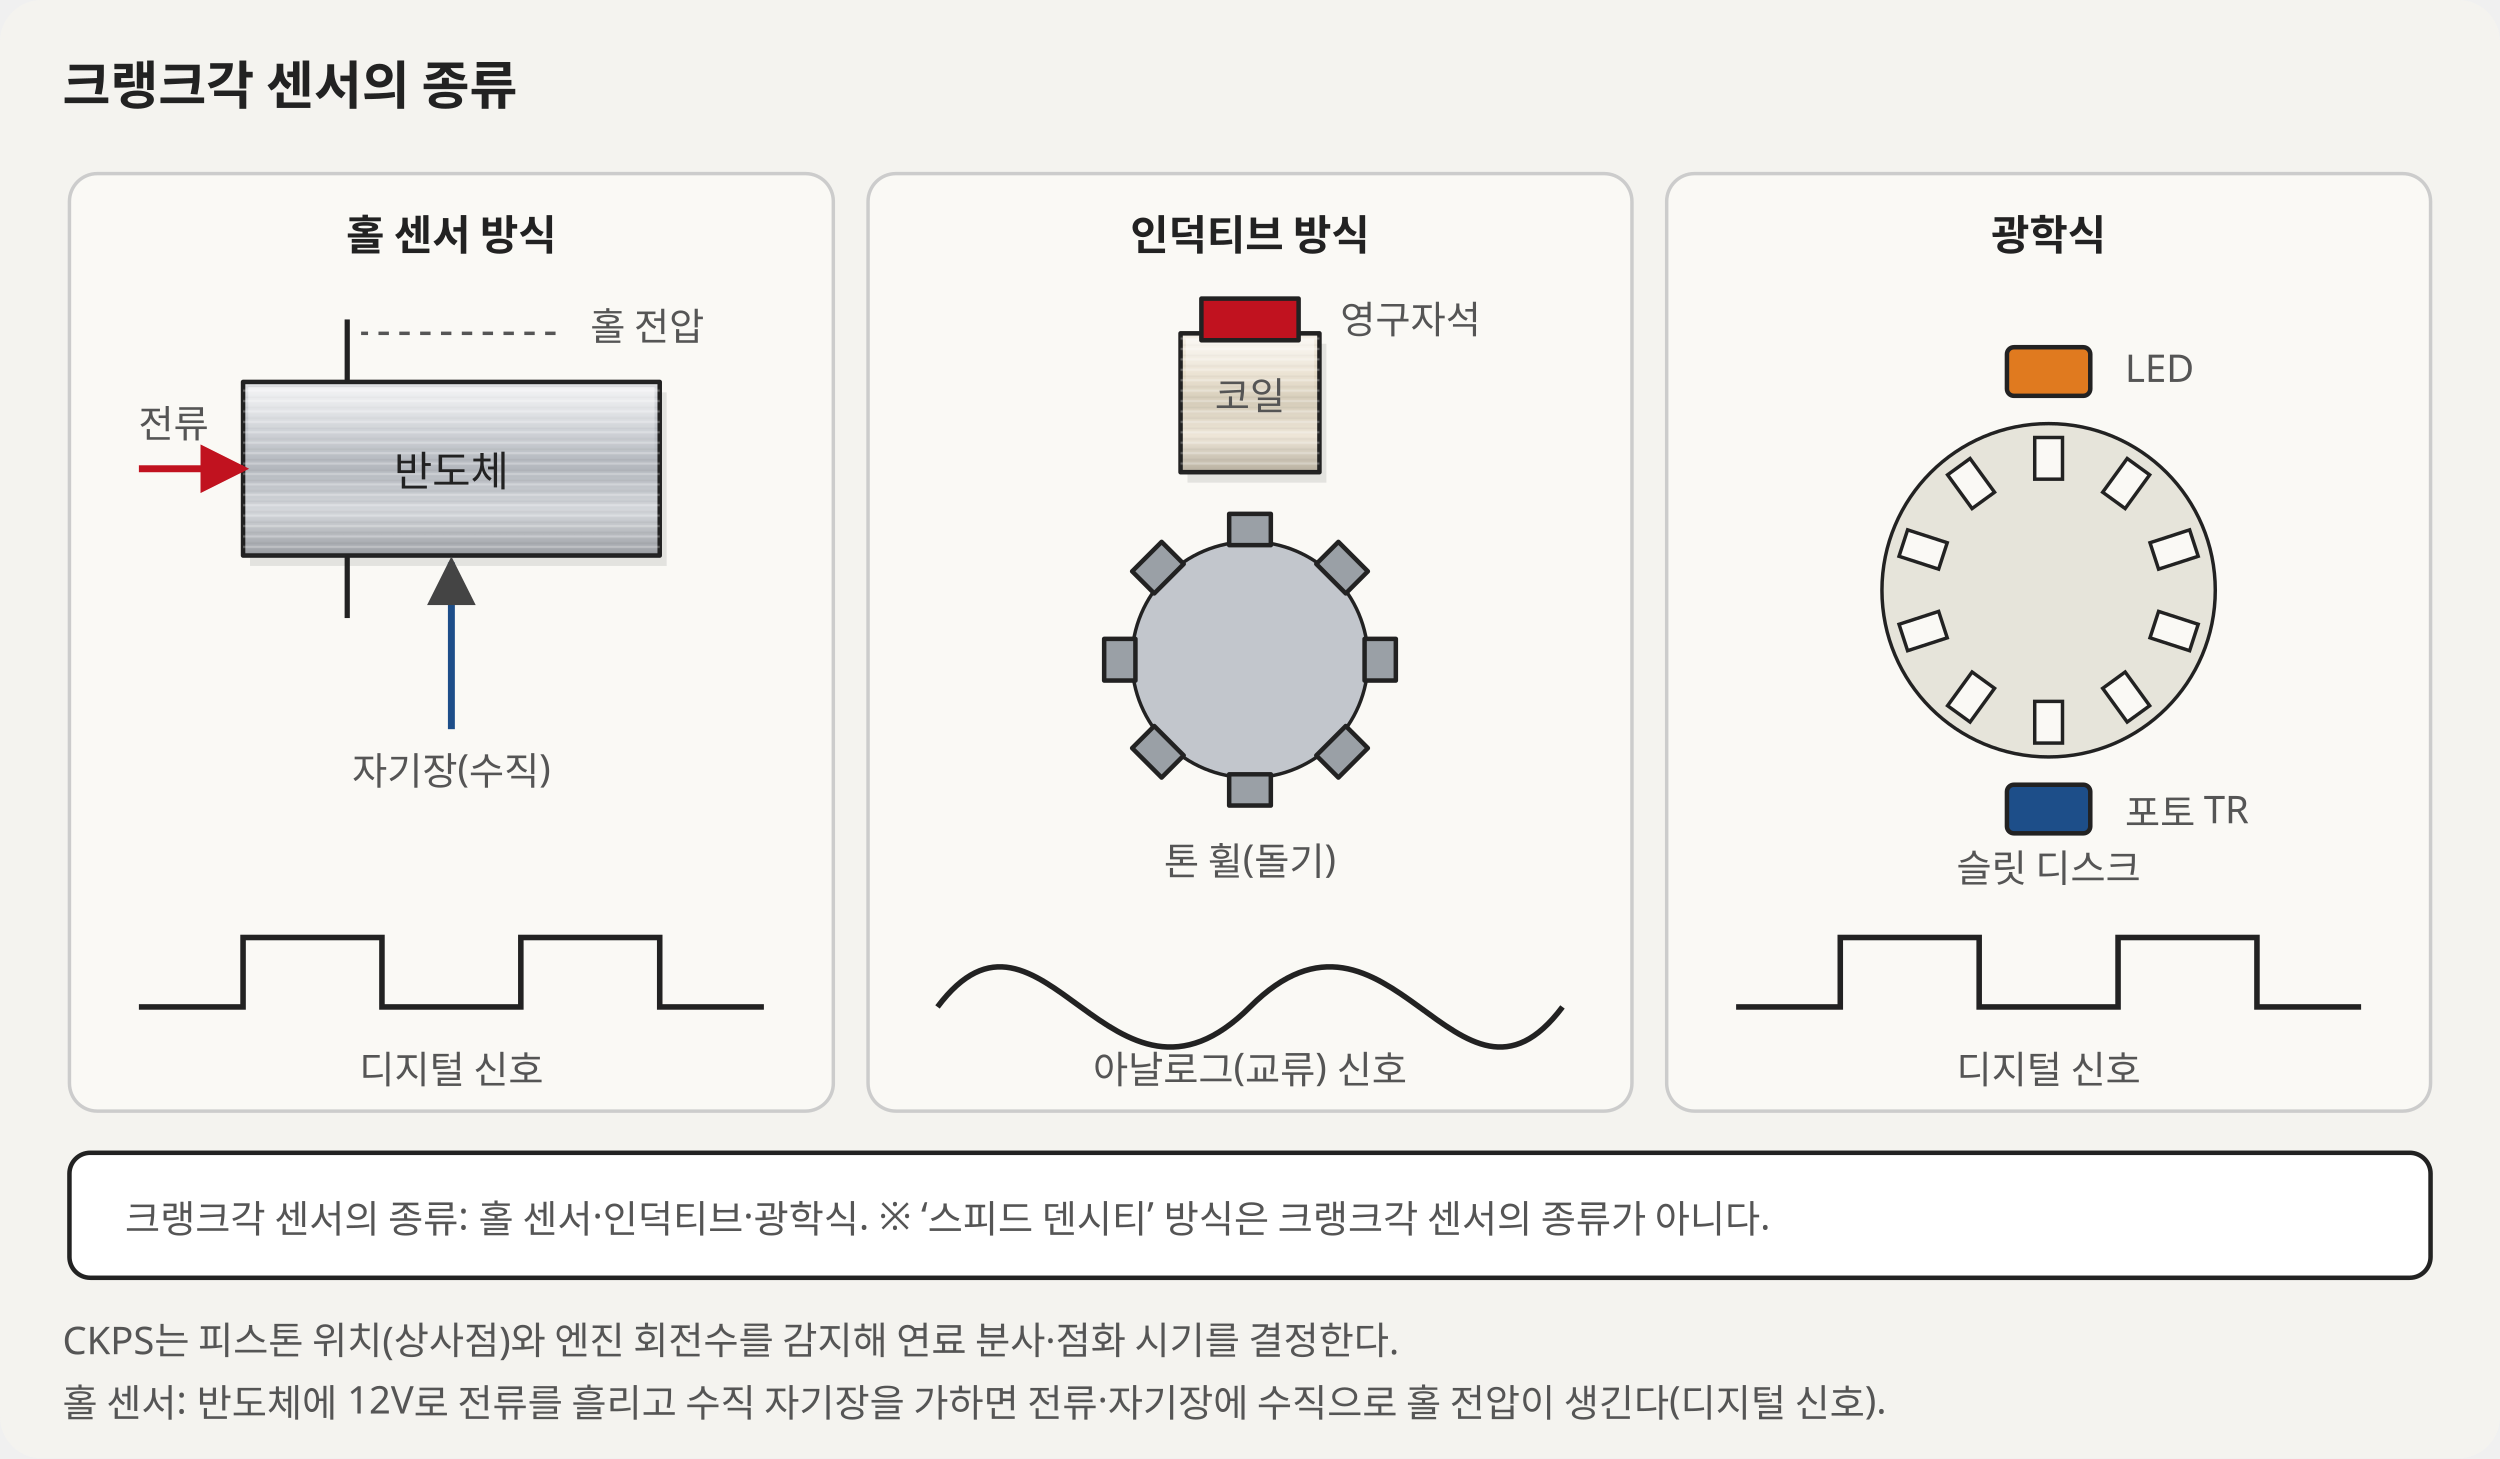
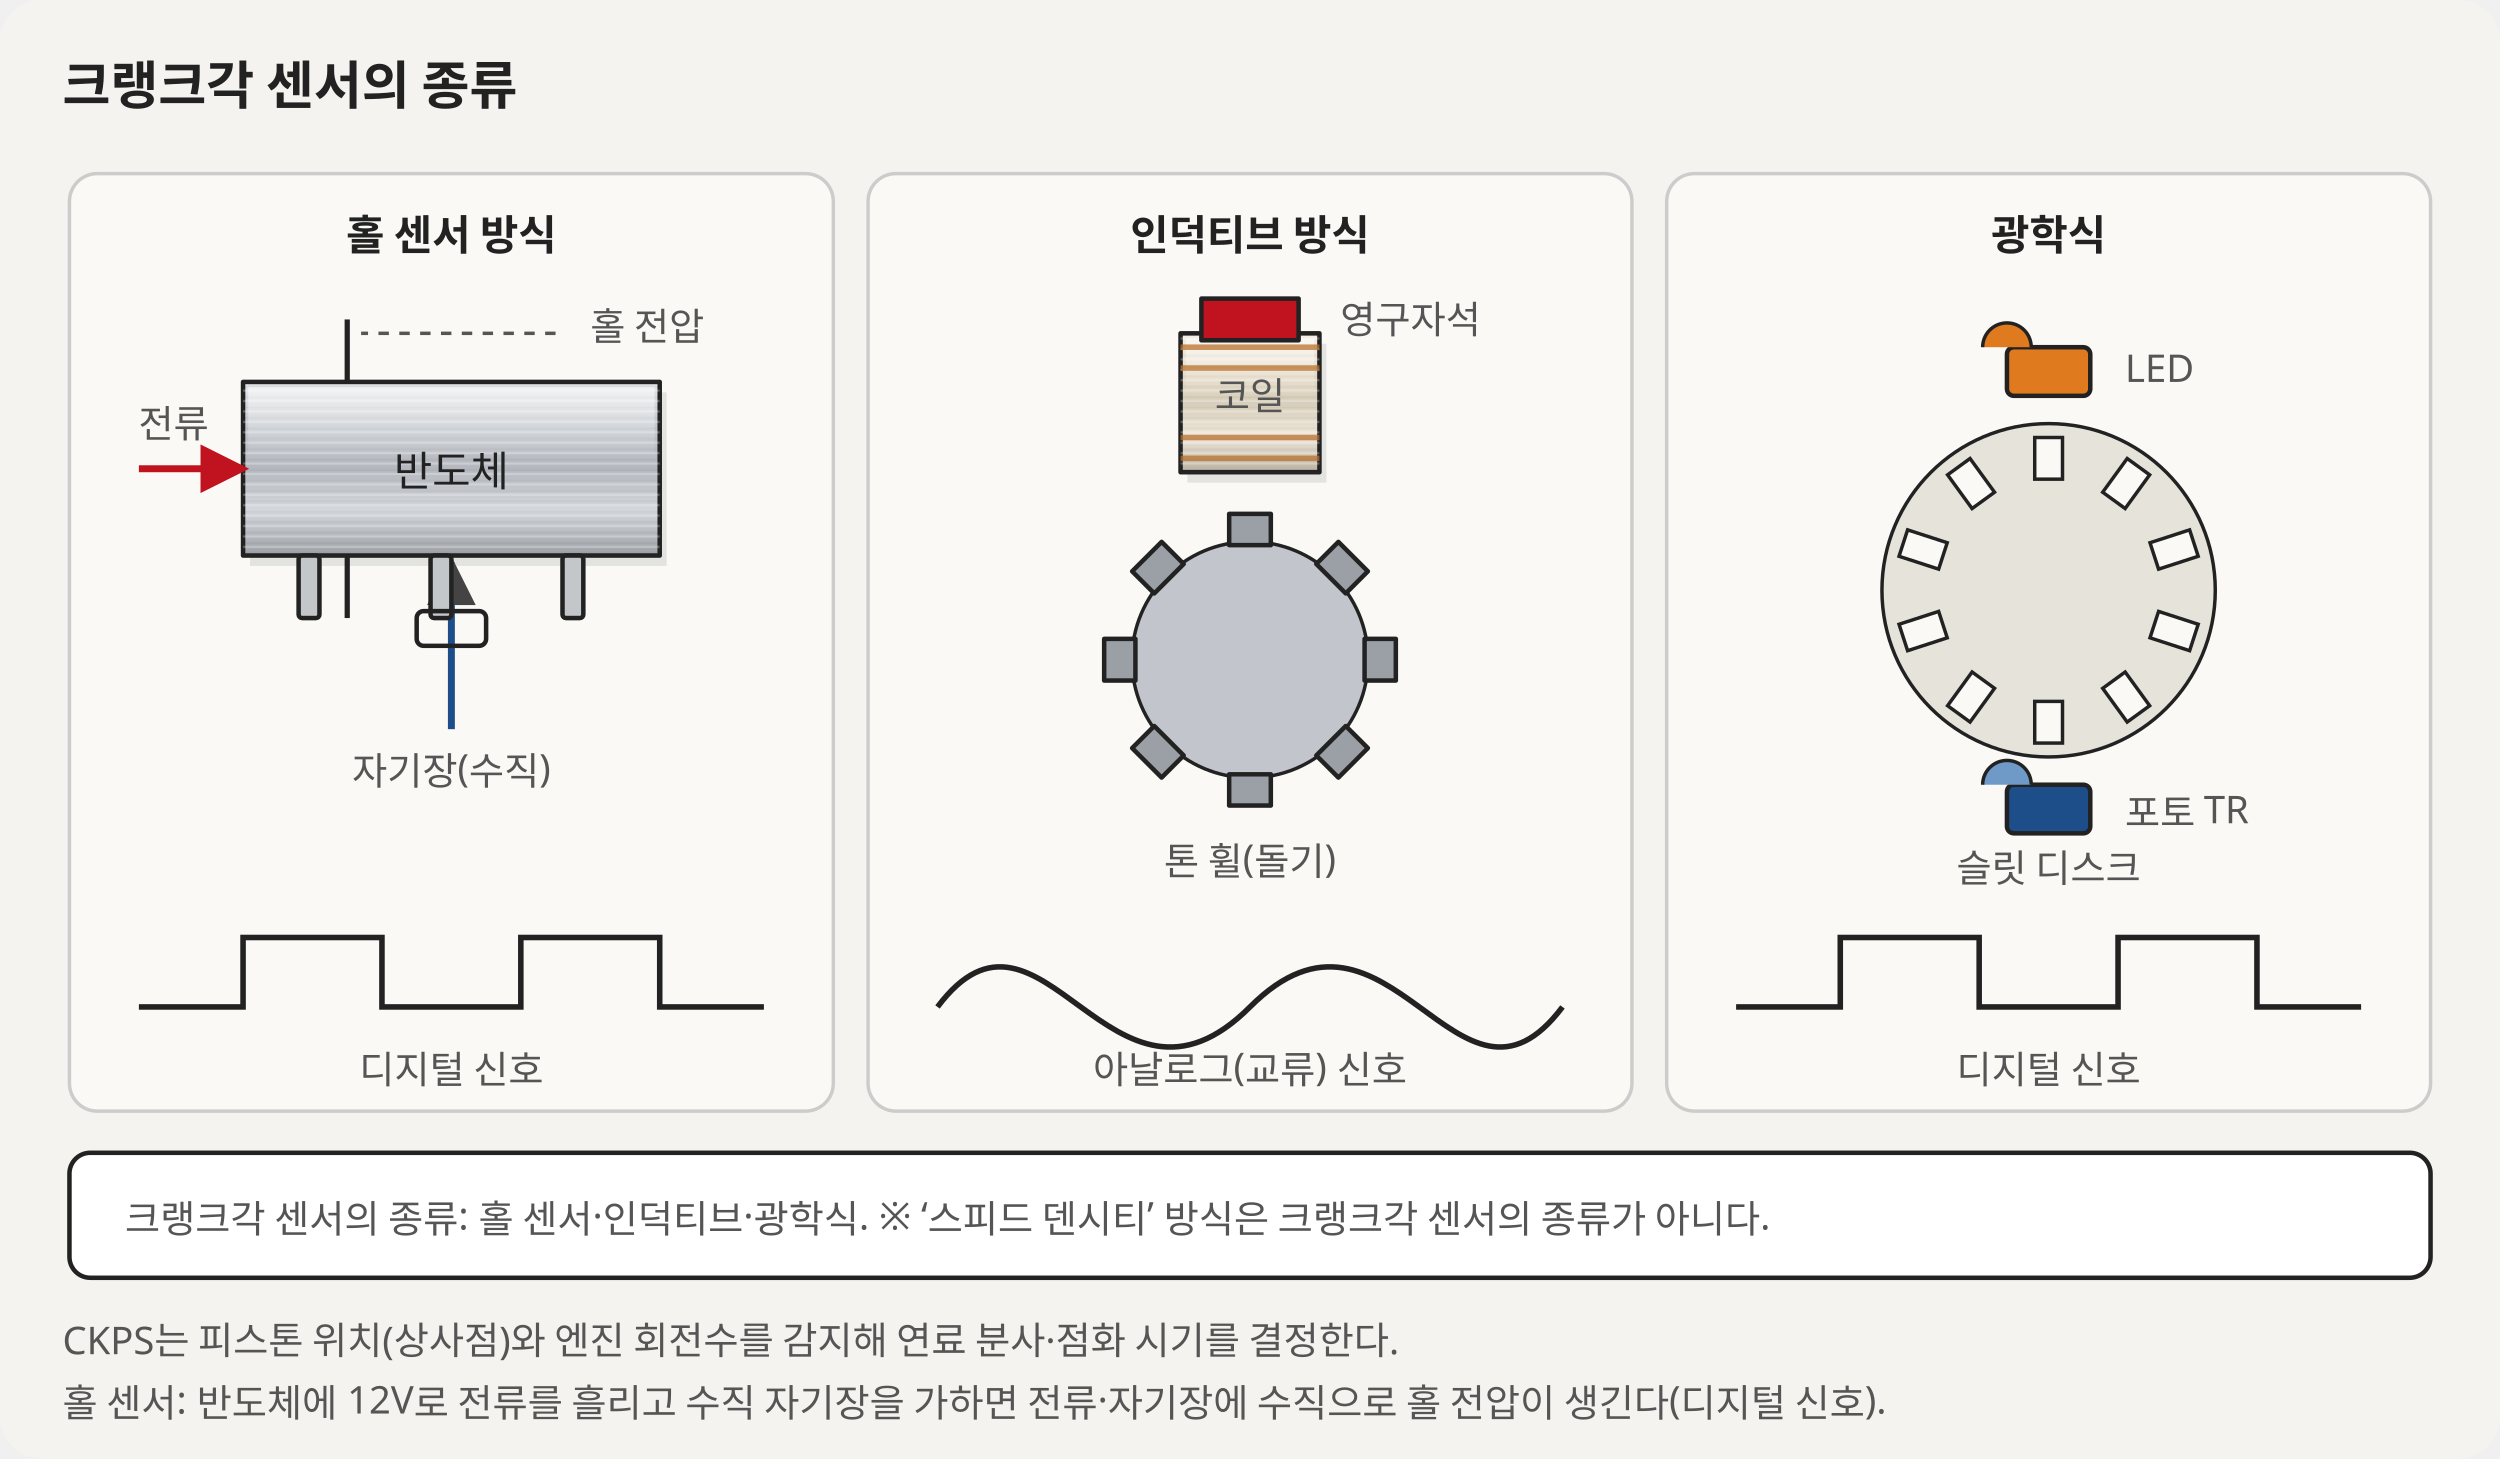
<svg xmlns="http://www.w3.org/2000/svg" viewBox="0 0 720 420" width="720" height="420" role="img" aria-label="홀 센서, 인덕티브, 광학식 크랭크각 센서 원리 비교">
  <style>
text{font:12px "Apple SD Gothic Neo","Malgun Gothic","Noto Sans KR",sans-serif;fill:#222}
.t{font-size:15px;font-weight:700}.n{font-size:11px;fill:#555}
.l{stroke:#444;stroke-width:.8;fill:none}.d{fill:#444}
.o{stroke:#222;stroke-width:1.3;stroke-linejoin:round}
.k{stroke:#222;stroke-width:1;fill:none}
</style>
  <defs>
    <linearGradient id="mat_gl" x1="0" y1="0" x2="0" y2="1">
      <stop offset="0" stop-color="#fff" stop-opacity=".55" />
      <stop offset="1" stop-color="#fff" stop-opacity="0" />
    </linearGradient>
    <pattern id="mat_br" width="6" height="3" patternUnits="userSpaceOnUse">
      <path d="M0,1.5H6" stroke="#fff" stroke-width=".7" opacity=".5" />
      <path d="M0,.4H6" stroke="#000" stroke-width=".5" opacity=".08" />
    </pattern>
    <linearGradient id="mat_c2c6ccm" x1="0" y1="0" x2="0" y2="1">
      <stop offset="0" stop-color="#e4e5e8" />
      <stop offset="0.28" stop-color="#c2c6cc" />
      <stop offset="0.5" stop-color="#b4b8be" />
      <stop offset="0.74" stop-color="#d4d7db" />
      <stop offset="1" stop-color="#9b9ea3" />
    </linearGradient>
    <linearGradient id="mat_e6dcc8m" x1="0" y1="0" x2="0" y2="1">
      <stop offset="0" stop-color="#f4efe6" />
      <stop offset="0.28" stop-color="#e6dcc8" />
      <stop offset="0.5" stop-color="#d6cdba" />
      <stop offset="0.74" stop-color="#eee6d8" />
      <stop offset="1" stop-color="#b8b0a0" />
    </linearGradient>
  </defs>
  <defs>
    <marker id="a" viewBox="0 0 8 8" refX="7" refY="4" markerWidth="7" markerHeight="7" orient="auto">
      <path d="M0,0L8,4L0,8Z" fill="#444" />
    </marker>
    <marker id="r" viewBox="0 0 8 8" refX="7" refY="4" markerWidth="7" markerHeight="7" orient="auto">
      <path d="M0,0L8,4L0,8Z" fill="#c1121f" />
    </marker>
  </defs>
  <rect width="720" height="420" rx="12" fill="#F4F3EF" />
  <text class="t" x="18" y="30">크랭크각 센서의 종류</text>
  <rect x="20" y="50" width="220" height="270" rx="8" fill="#faf9f5" stroke="#ccc" />
  <text x="130" y="72" text-anchor="middle" style="font-weight:700">홀 센서 방식</text>
  <rect x="250" y="50" width="220" height="270" rx="8" fill="#faf9f5" stroke="#ccc" />
  <text x="360" y="72" text-anchor="middle" style="font-weight:700">인덕티브 방식</text>
  <rect x="480" y="50" width="220" height="270" rx="8" fill="#faf9f5" stroke="#ccc" />
  <text x="590" y="72" text-anchor="middle" style="font-weight:700">광학식</text>
  <rect x="72.0" y="113.0" width="120.0" height="50.0" rx="0" fill="#000" opacity=".09" />
  <rect class="o" x="70" y="110" width="120" height="50" fill="url(#mat_c2c6ccm)" />
  <rect x="70.0" y="110.0" width="120.0" height="50.0" rx="0" fill="url(#mat_br)" opacity=".5" pointer-events="none" />
  <rect x="71.5" y="111.5" width="117.0" height="21.0" rx="0" fill="url(#mat_gl)" pointer-events="none" />
  <text x="130" y="140" text-anchor="middle">반도체</text>
  <path d="M40,135H70" stroke="#c1121f" stroke-width="2" marker-end="url(#r)" />
  <text class="n" x="50" y="126" text-anchor="middle">전류</text>
  <path d="M130,210V162" stroke="#1d4e89" stroke-width="2" marker-end="url(#a)" />
  <text class="n" x="130" y="226" text-anchor="middle">자기장(수직)</text>
  <path d="M100,110V92M100,160V178" stroke="#222" stroke-width="1.5" />
  <text class="n" x="170" y="98" text-anchor="start">홀 전압</text>
  <path d="M160,96H104" stroke="#555" stroke-width="1" stroke-dasharray="3 3" />
  <path d="M40,290H70V270H110V290H150V270H190V290H220" fill="none" stroke="#222" stroke-width="1.6" />
  <text class="n" x="130" y="312" text-anchor="middle">디지털 신호</text>
  <circle cx="360" cy="190" r="34" fill="#c2c6cc" stroke="#222" />
  <rect class="o" x="354" y="148" width="12" height="9" fill="#9aa0a6" transform="rotate(0 360 190)" />
  <rect class="o" x="354" y="148" width="12" height="9" fill="#9aa0a6" transform="rotate(45 360 190)" />
  <rect class="o" x="354" y="148" width="12" height="9" fill="#9aa0a6" transform="rotate(90 360 190)" />
  <rect class="o" x="354" y="148" width="12" height="9" fill="#9aa0a6" transform="rotate(135 360 190)" />
  <rect class="o" x="354" y="148" width="12" height="9" fill="#9aa0a6" transform="rotate(180 360 190)" />
  <rect class="o" x="354" y="148" width="12" height="9" fill="#9aa0a6" transform="rotate(225 360 190)" />
  <rect class="o" x="354" y="148" width="12" height="9" fill="#9aa0a6" transform="rotate(270 360 190)" />
  <rect class="o" x="354" y="148" width="12" height="9" fill="#9aa0a6" transform="rotate(315 360 190)" />
  <rect x="342.0" y="99.0" width="40.0" height="40.0" rx="0" fill="#000" opacity=".09" />
  <rect class="o" x="340" y="96" width="40" height="40" fill="url(#mat_e6dcc8m)" />
  <rect x="340.0" y="96.0" width="40.0" height="40.0" rx="0" fill="url(#mat_br)" opacity=".5" pointer-events="none" />
  <rect x="341.5" y="97.5" width="37.0" height="16.8" rx="0" fill="url(#mat_gl)" pointer-events="none" />
  <rect class="o" x="346" y="86" width="28" height="12" fill="#c1121f" />
  <text class="n" x="360" y="118" text-anchor="middle">코일</text>
  <text class="n" x="386" y="96" text-anchor="start">영구자석</text>
  <text class="n" x="360" y="252" text-anchor="middle">톤 휠(돌기)</text>
  <path d="M270,290C300,250 320,330 360,290C400,250 420,330 450,290" fill="none" stroke="#222" stroke-width="1.6" />
  <text class="n" x="360" y="312" text-anchor="middle">아날로그(교류) 신호</text>
  <circle cx="590" cy="170" r="48" fill="#e6e4da" stroke="#222" />
  <rect x="586" y="126" width="8" height="12" fill="#faf9f5" stroke="#222" transform="rotate(0 590 170)" />
  <rect x="586" y="126" width="8" height="12" fill="#faf9f5" stroke="#222" transform="rotate(36 590 170)" />
  <rect x="586" y="126" width="8" height="12" fill="#faf9f5" stroke="#222" transform="rotate(72 590 170)" />
  <rect x="586" y="126" width="8" height="12" fill="#faf9f5" stroke="#222" transform="rotate(108 590 170)" />
  <rect x="586" y="126" width="8" height="12" fill="#faf9f5" stroke="#222" transform="rotate(144 590 170)" />
  <rect x="586" y="126" width="8" height="12" fill="#faf9f5" stroke="#222" transform="rotate(180 590 170)" />
  <rect x="586" y="126" width="8" height="12" fill="#faf9f5" stroke="#222" transform="rotate(216 590 170)" />
  <rect x="586" y="126" width="8" height="12" fill="#faf9f5" stroke="#222" transform="rotate(252 590 170)" />
  <rect x="586" y="126" width="8" height="12" fill="#faf9f5" stroke="#222" transform="rotate(288 590 170)" />
  <rect x="586" y="126" width="8" height="12" fill="#faf9f5" stroke="#222" transform="rotate(324 590 170)" />
  <rect class="o" x="578" y="100" width="24" height="14" fill="#e07a1f" rx="2" />
  <text class="n" x="612" y="110" text-anchor="start">LED</text>
  <rect class="o" x="578" y="226" width="24" height="14" fill="#1d4e89" rx="2" />
  <text class="n" x="612" y="238" text-anchor="start">포토 TR</text>
  <text class="n" x="590" y="254" text-anchor="middle">슬릿 디스크</text>
  <path d="M500,290H530V270H570V290H610V270H650V290H680" fill="none" stroke="#222" stroke-width="1.6" />
  <text class="n" x="590" y="312" text-anchor="middle">디지털 신호</text>
  <rect class="o" x="20" y="332" width="680" height="36" fill="#fff" rx="6" />
  <text class="n" x="36" y="355" text-anchor="start">크랭크각 센서의 종류: 홀 센서·인덕티브·광학식.  ※ ‘스피드 덴시티’ 방식은 크랭크각 센서의 종류가 아니다.</text>
  <text class="n" x="18" y="390">CKPS는 피스톤 위치(상사점)와 엔진 회전수를 감지해 연료 분사·점화 시기를 결정한다.</text>
  <text class="n" x="18" y="408">홀 센서: 반도체에 12V로 전류를 흘리고 수직 자기장을 가하면 전류·자기장에 수직으로 홀 전압이 생긴다(디지털 신호).</text>
+   <g pointer-events="none">
+     <rect class="o" x="86" y="160" width="6" height="18" rx="1" fill="#c3c7ca" />
+     <rect class="o" x="124" y="160" width="6" height="18" rx="1" fill="#c3c7ca" />
+     <rect class="o" x="162" y="160" width="6" height="18" rx="1" fill="#c3c7ca" />
+     <rect class="o" x="120" y="176" width="20" height="10" rx="2" fill="url(#bk)" />
+     <path d="M340,100h40" stroke="#b9712d" stroke-width="1.6" opacity=".75" />
+     <path d="M340,106h40" stroke="#b9712d" stroke-width="1.6" opacity=".75" />
+     <path d="M340,126h40" stroke="#b9712d" stroke-width="1.6" opacity=".75" />
+     <path d="M340,132h40" stroke="#b9712d" stroke-width="1.6" opacity=".75" />
+     <path d="M571,100a7,7 0 0,1 14,0" fill="#e07a1f" stroke="#222" stroke-width="1" />
+     <path d="M571,226a7,7 0 0,1 14,0" fill="#6f9ac8" stroke="#222" stroke-width="1" />
+   </g>
</svg>
